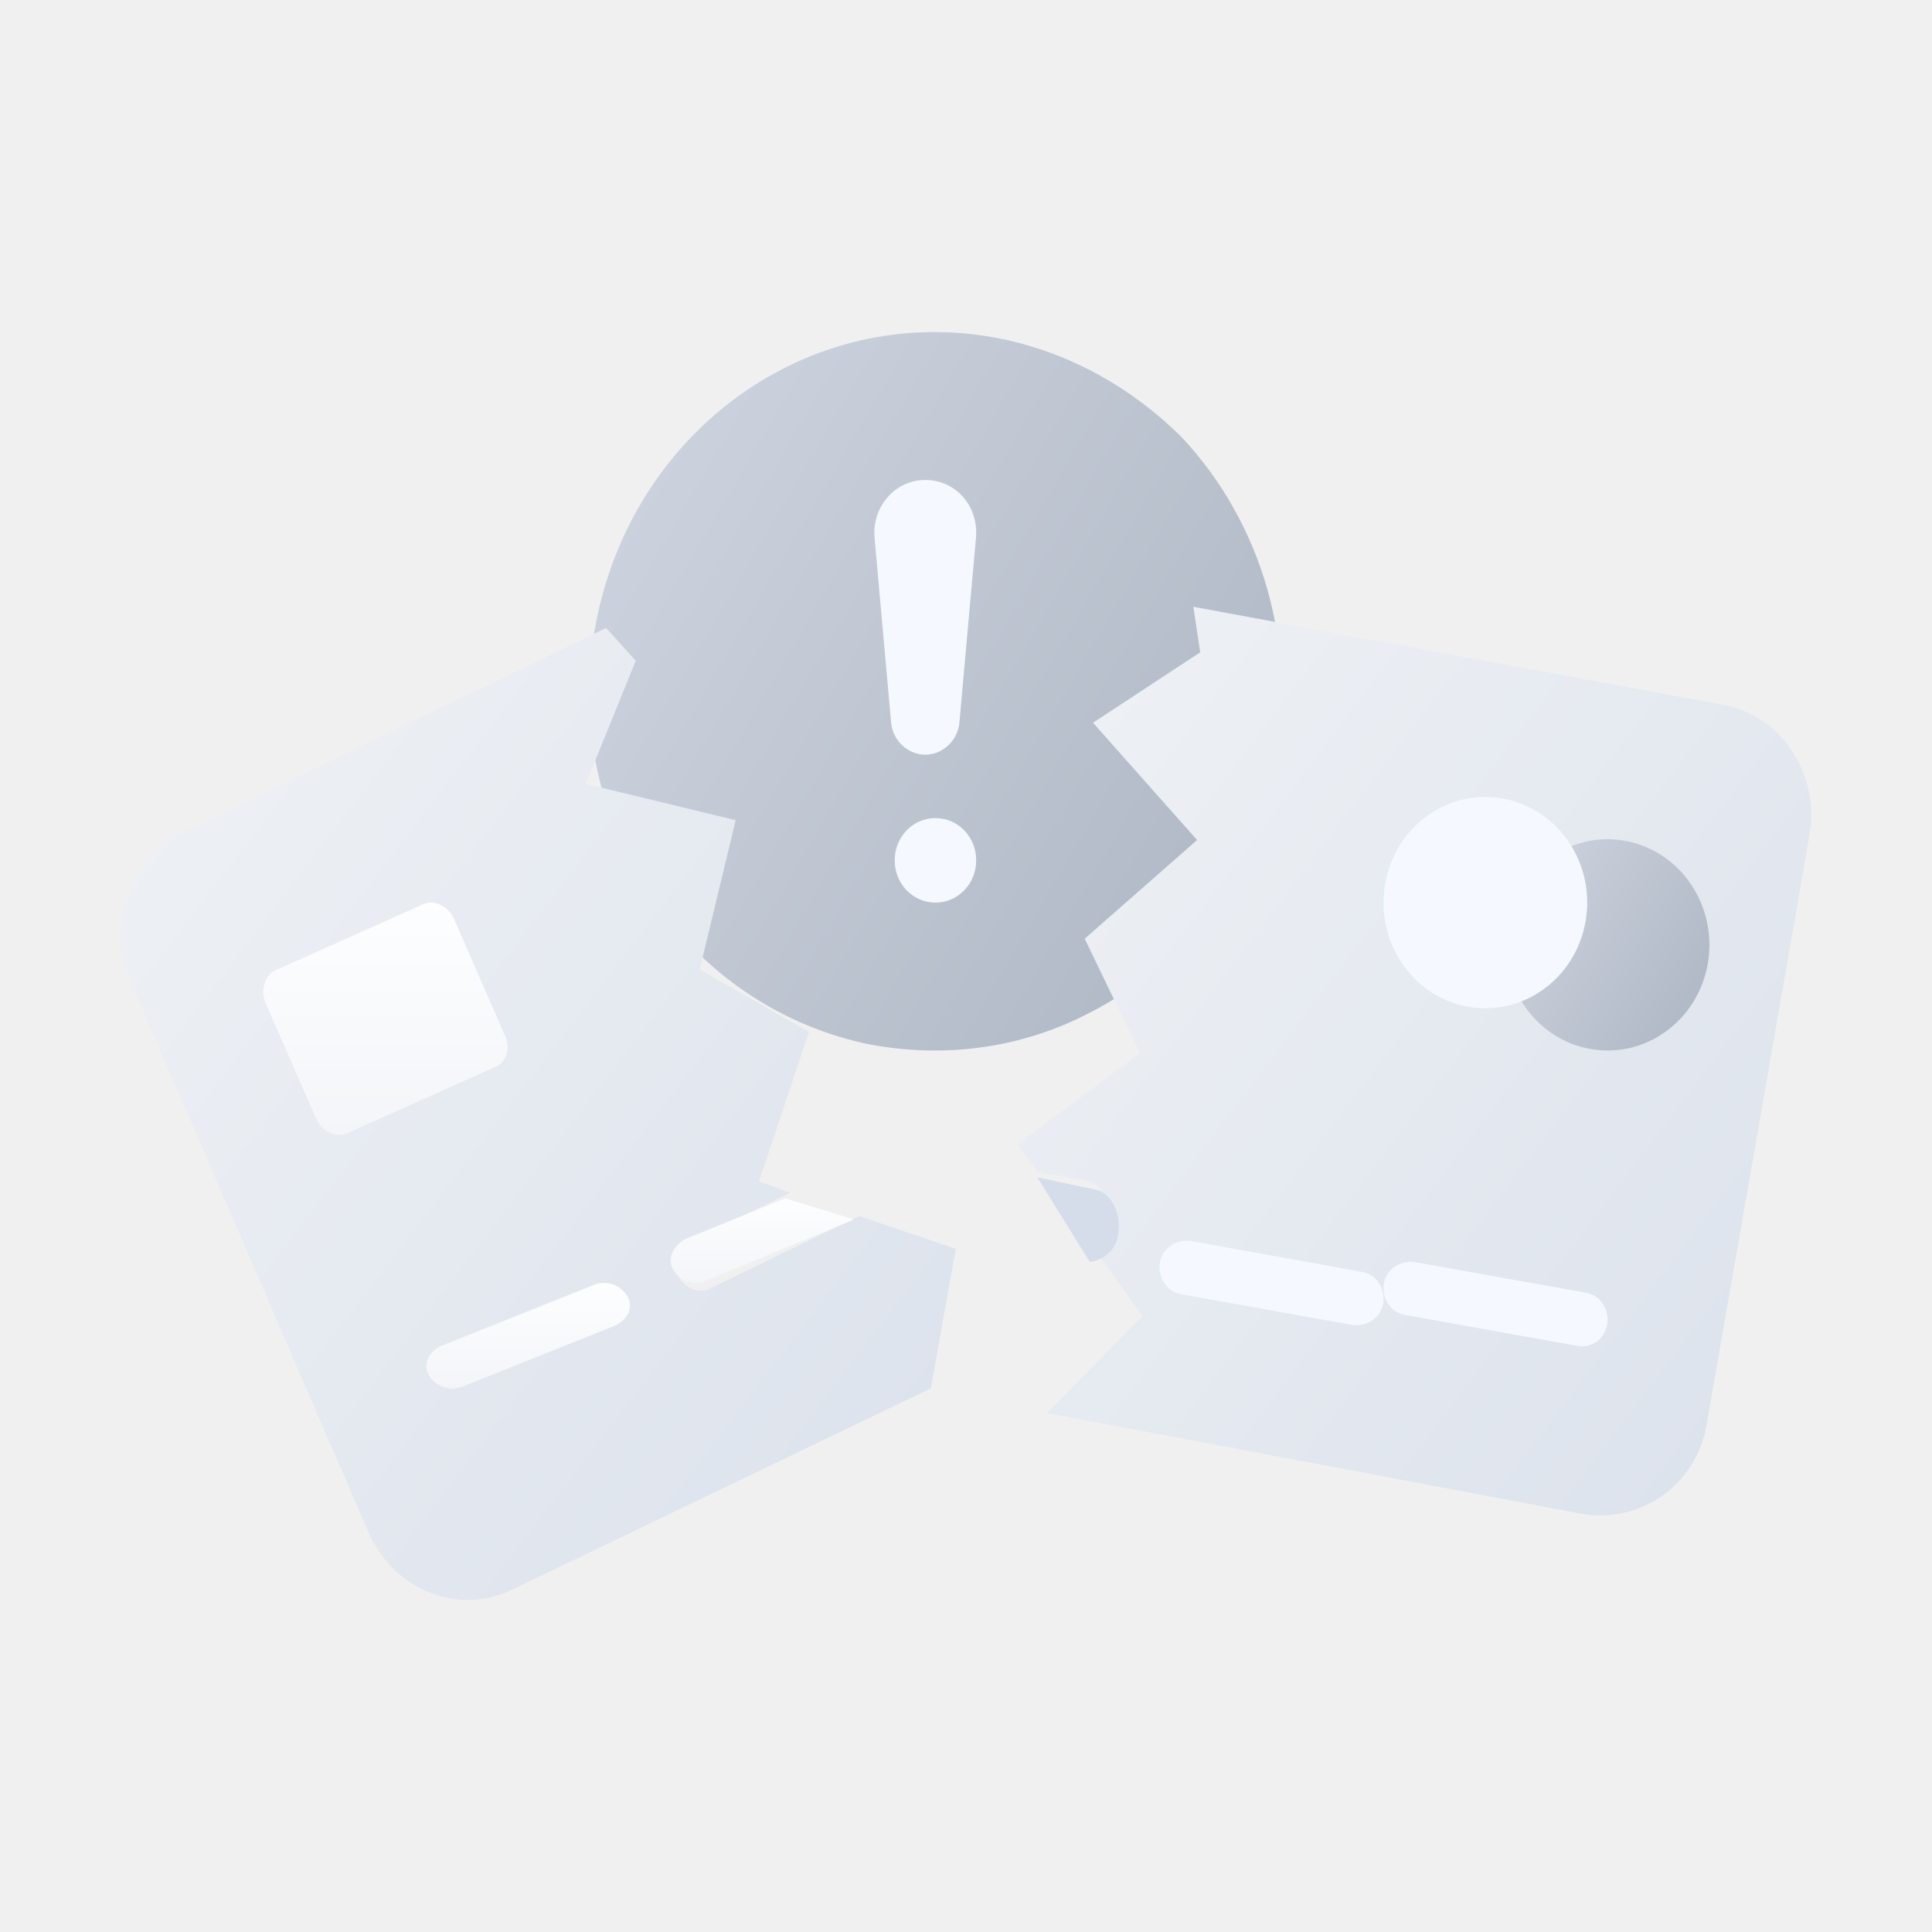
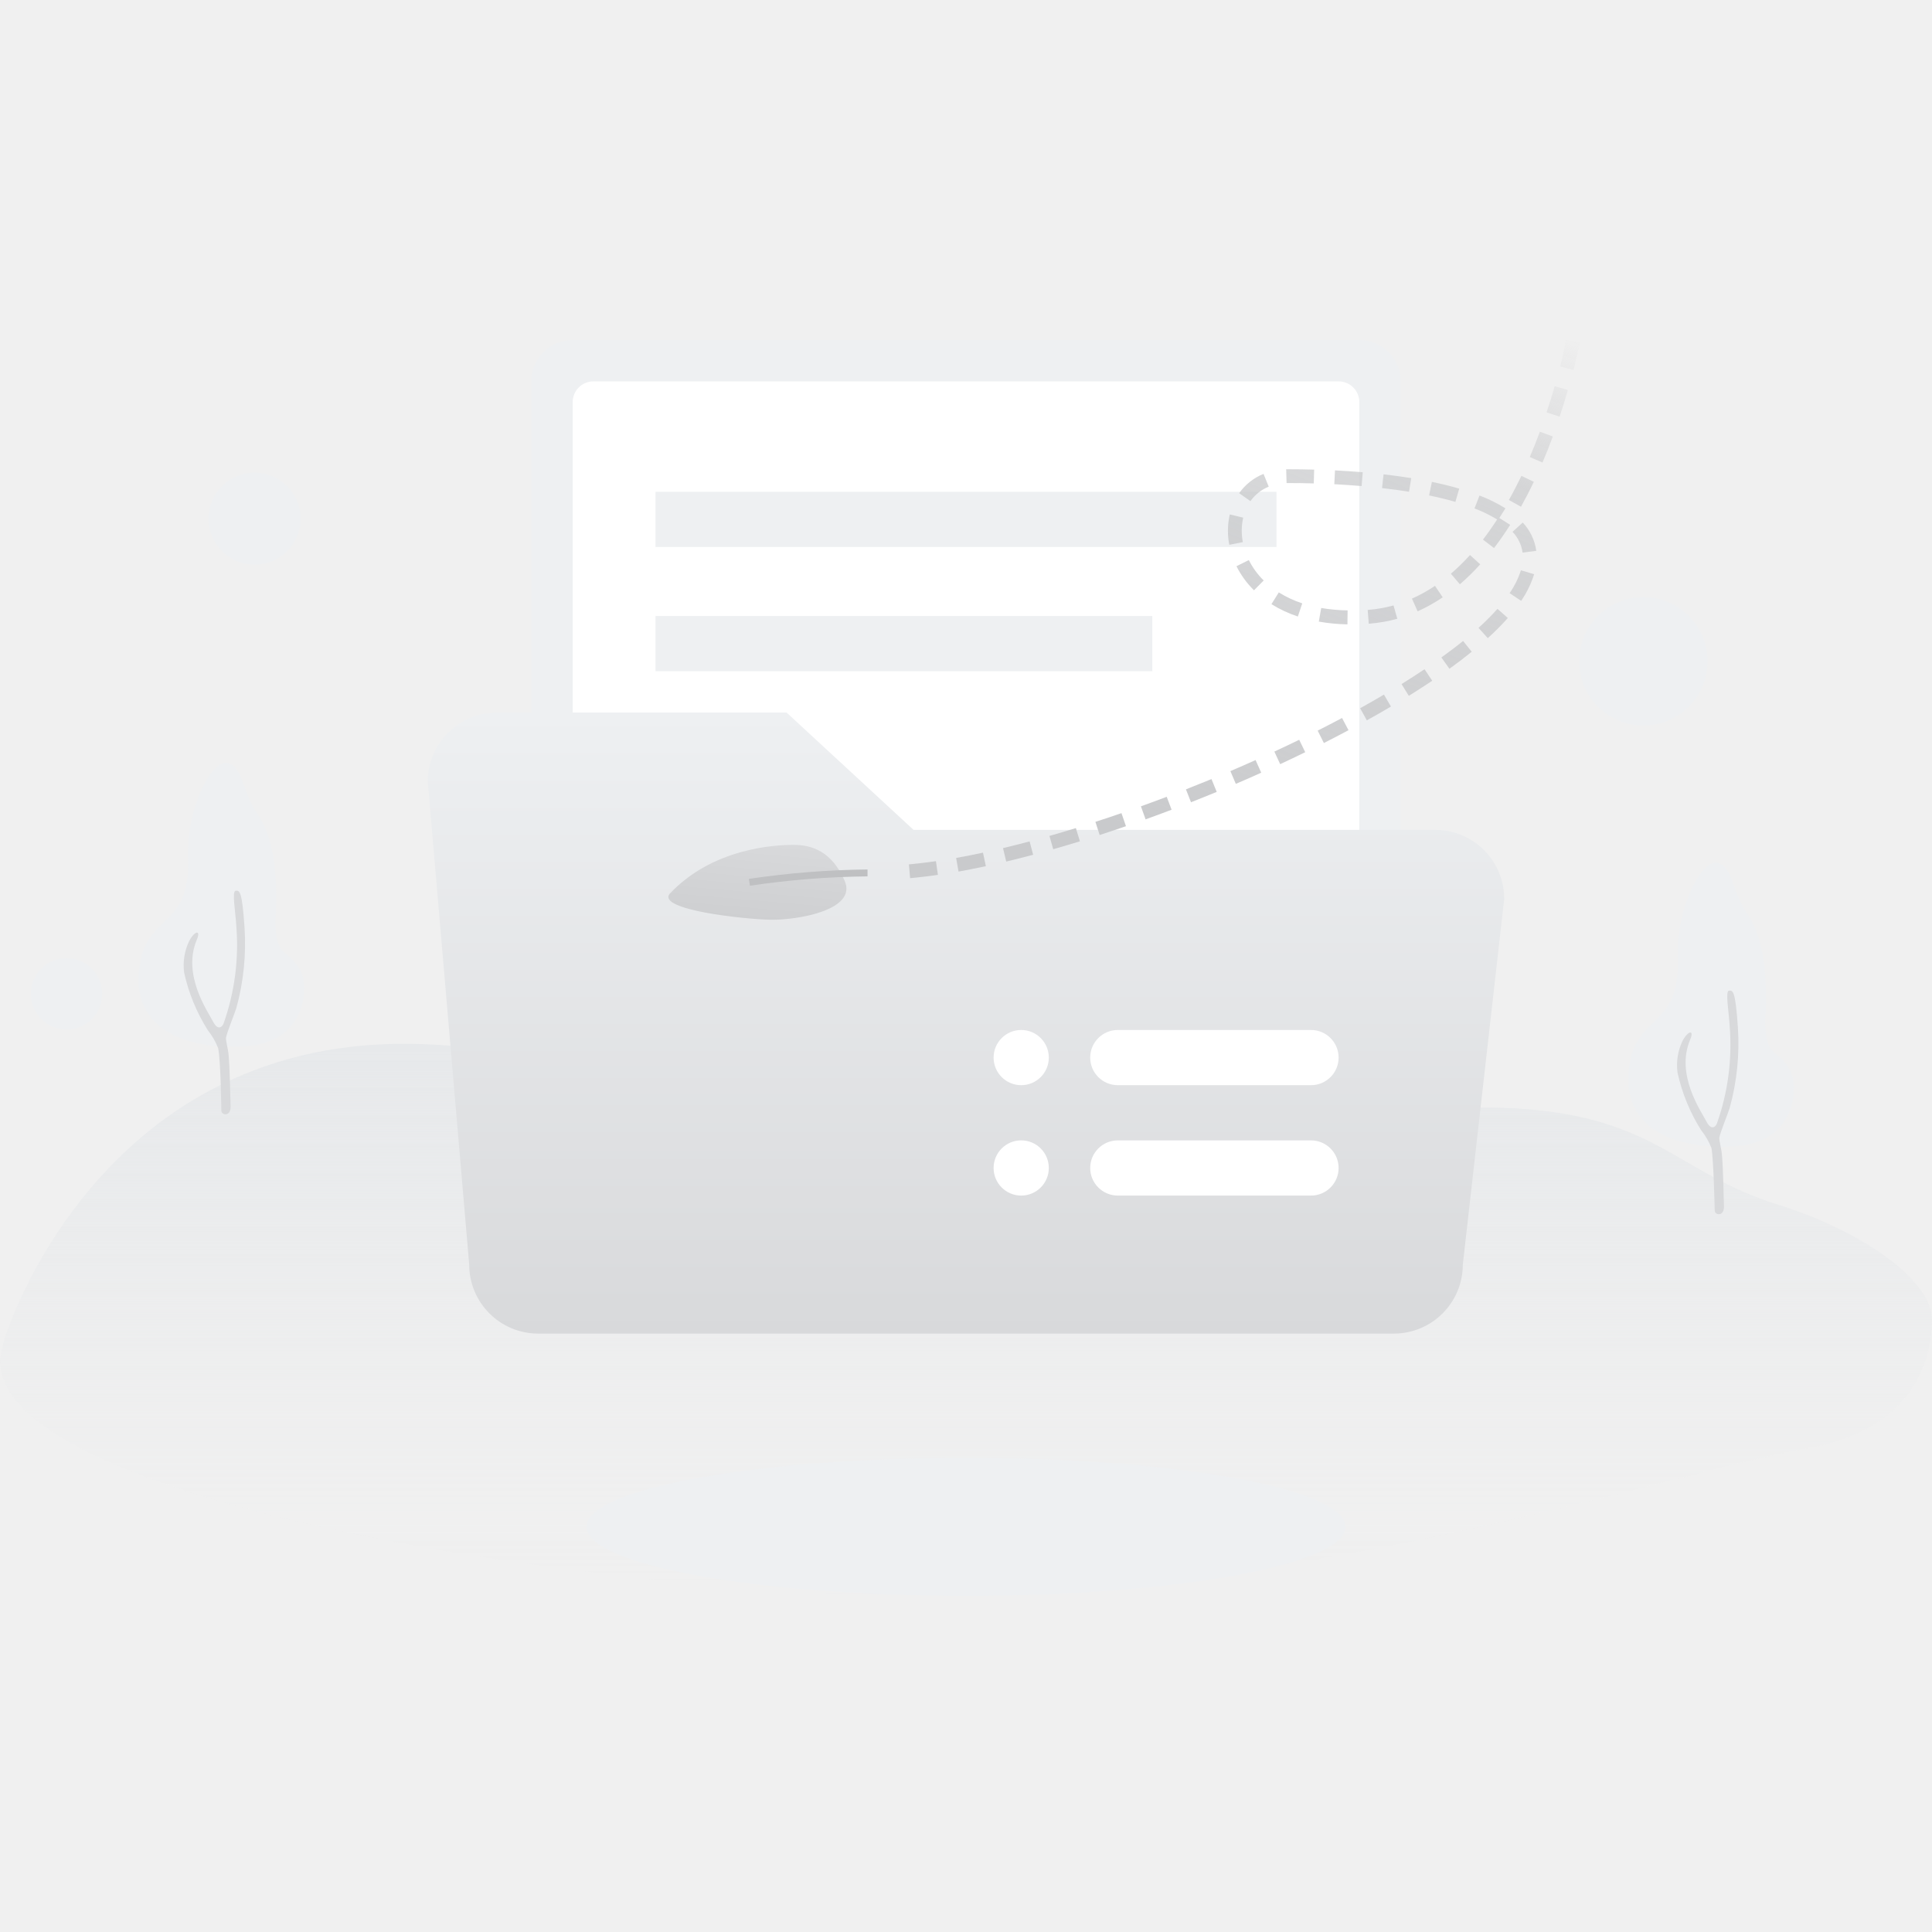
- <svg xmlns="http://www.w3.org/2000/svg" version="1.1" viewBox="0 0 1024 1024" height="1024px" width="1024px">
+ <svg xmlns="http://www.w3.org/2000/svg" viewBox="0 0 1024 1024" id="图层_1">
  <defs>
-     <linearGradient id="linearGradient-1" y2="16.976%" x2="-4.642%" y1="81.086%" x1="100.373%">
-       <stop offset="0%" stop-color="#AEB7C4" />
-       <stop offset="100%" stop-color="#CFD5E0" />
+     <style>.cls-1{fill:url(#未命名的渐变_31);}.cls-2{fill:#eef0f2;}.cls-3{fill:#d8d9db;}.cls-4{fill:#fff;}.cls-5{fill:url(#未命名的渐变_29);}.cls-6{fill:url(#未命名的渐变_51);}.cls-7{fill:url(#未命名的渐变_50);}.cls-8{fill:#bfc0c2;}</style>
+     <linearGradient gradientUnits="userSpaceOnUse" gradientTransform="matrix(280, 0, 0, -80, 526471.1, -33944.44)" y2="-431.23" x2="-1878.43" y1="-434.89" x1="-1878.43" id="未命名的渐变_31">
+       <stop stop-opacity="0" stop-color="#e7e9eb" offset="0" />
+       <stop stop-opacity="0.1" stop-color="#e7e9eb" offset="0.32" />
+       <stop stop-color="#e7e9eb" offset="1" />
    </linearGradient>
-     <linearGradient id="linearGradient-2" y2="6.673%" x2="5.636%" y1="89.788%" x1="98.248%">
-       <stop offset="0%" stop-color="#DCE2EC" />
-       <stop offset="100%" stop-color="#EEF1F5" />
+     <linearGradient gradientUnits="userSpaceOnUse" gradientTransform="matrix(156, 0, 0, -90, 292547, -38063)" y2="-430.78" x2="-1872.02" y1="-427.12" x1="-1872.02" id="未命名的渐变_29">
+       <stop stop-color="#eef0f2" offset="0" />
+       <stop stop-color="#d8d9db" offset="1" />
    </linearGradient>
-     <linearGradient id="linearGradient-3" y2="100.704%" x2="49.968%" y1="-2.316%" x1="49.968%">
-       <stop offset="0%" stop-color="#FDFEFF" />
-       <stop offset="100%" stop-color="#F3F5F8" />
+     <linearGradient gradientUnits="userSpaceOnUse" gradientTransform="matrix(97.19, 0, 0, -77.99, 181647.9, -33228.9)" y2="-431.77" x2="-1862.68" y1="-428.12" x1="-1860.85" id="未命名的渐变_51">
+       <stop stop-opacity="0" stop-color="#c9cacc" offset="0" />
+       <stop stop-opacity="0.7" stop-color="#c9cacc" offset="0.26" />
+       <stop stop-color="#c9cacc" offset="1" />
    </linearGradient>
-     <linearGradient id="linearGradient-4" y2="100.704%" x2="49.968%" y1="-2.316%" x1="49.968%">
-       <stop offset="0%" stop-color="#FDFEFF" />
-       <stop offset="100%" stop-color="#F3F5F8" />
-     </linearGradient>
-     <linearGradient id="linearGradient-5" y2="6.673%" x2="4.062%" y1="89.788%" x1="99.96%">
-       <stop offset="0%" stop-color="#DCE2EC" />
-       <stop offset="100%" stop-color="#EEF1F5" />
-     </linearGradient>
-     <linearGradient id="linearGradient-6" y2="16.976%" x2="-4.642%" y1="81.086%" x1="100.373%">
-       <stop offset="0%" stop-color="#AEB7C4" />
-       <stop offset="100%" stop-color="#CFD5E0" />
-     </linearGradient>
-     <linearGradient id="linearGradient-7" y2="100.704%" x2="49.968%" y1="-2.316%" x1="49.968%">
-       <stop offset="0%" stop-color="#FDFEFF" />
-       <stop offset="100%" stop-color="#F3F5F8" />
+     <linearGradient gradientUnits="userSpaceOnUse" gradientTransform="matrix(25.81, 0, 0, -10.85, 46905.15, -5829.69)" y2="-578.48" x2="-1801.56" y1="-582.13" x1="-1802.31" id="未命名的渐变_50">
+       <stop stop-color="#cecfd1" offset="0" />
+       <stop stop-color="#d8d9db" offset="1" />
    </linearGradient>
  </defs>
-   <g fill-rule="evenodd" fill="none" stroke-width="1" stroke="none" id="异常页面插画">
-     <g id="缺省页_文件破损">
-       <rect height="1024" width="1024" y="0" x="0" id="bg" />
-       <g transform="translate(64, 64)" id="文件破损">
-         <rect height="896" width="896" y="0" x="0" id="矩形" />
-         <g fill-rule="nonzero" transform="translate(0, 112)" id="29">
-           <path fill="url(#linearGradient-1)" id="Path" d="M611.693,229.073 C607.873,246.19 602.145,262.656 595.147,277.751 C576.702,313.285 549.344,342.247 514.995,360.014 C479.368,379.081 437.386,385.653 394.76,377.131 C295.52,355.391 231.272,255.434 252.267,152.155 C273.255,48.875 369.317,-17.57 469.192,4.097 C504.819,12.041 535.99,29.808 562.07,55.448 C605.33,101.454 623.776,166.599 611.693,229.073 Z" />
-           <path fill="url(#linearGradient-2)" id="Path" d="M391.297,468.469 C390.47,468.469 390.47,469.332 389.642,469.332 L312.674,506.753 C306.058,510.207 298.608,506.753 295.296,499.772 C291.985,492.792 295.296,485.02 301.919,481.494 L354.88,456.235 L338.33,450.19 L364.814,370.96 L306.886,337.857 L325.919,258.699 L246.468,239.485 L272.952,174.215 L257.23,156.8 L33.79,264.743 C4.823,278.704 -8.415,315.261 5.651,345.701 L131.44,636.429 C144.679,666.941 179.441,680.829 208.401,666.077 L429.364,559.861 L442.602,485.884 L391.297,468.469 Z" />
-           <path fill="url(#linearGradient-3)" id="Path" d="M292.767,496.92 C296.073,502.85 303.513,505.784 310.119,502.85 L386.973,471.06 C387.8,471.06 387.8,470.326 388.627,470.326 L352.262,459.2 L299.38,480.658 C292.767,484.387 289.461,490.99 292.767,496.92 Z" />
-           <path fill="url(#linearGradient-4)" id="Path" d="M261.629,526.747 L181.397,558.841 C174.5,561.798 166.734,558.841 163.282,552.866 C159.83,546.891 163.282,540.176 170.185,537.219 L250.411,505.187 C257.314,502.168 265.073,505.187 268.525,511.1 C271.977,517.076 268.525,523.79 261.629,526.747 Z" />
-           <path fill="url(#linearGradient-5)" id="Path" d="M840.674,578.319 L895.026,266.963 C900.875,233.89 879.767,202.662 848.273,197.339 L568.494,145.6 L572.136,169.731 L515.324,207.062 L570.475,269.234 L510.903,321.541 L540.156,382.151 L474.988,430.696 L485.894,445.104 L511.464,449.717 C518.502,450.781 523.032,458.021 522.021,465.331 C520.627,471.86 514.778,476.97 508.853,476.26 L541.605,521.541 L490.889,572.925 L773.278,626.154 C805.155,632.258 835.556,611.037 840.674,578.319 Z" />
-           <path fill="#F5F9FF" id="Path" d="M652.771,526.242 L562.219,509.978 C554.541,508.848 549.599,501.168 550.71,493.412 C551.813,485.656 559.409,480.686 567.086,481.741 L657.638,498.08 C665.309,499.135 670.251,506.815 669.148,514.571 C668.044,522.327 660.449,527.372 652.771,526.242 Z" />
-           <path fill="#F5F9FF" id="Path" d="M771.516,537.244 L680.965,520.983 C673.295,519.934 668.346,512.291 669.457,504.572 C670.56,496.854 678.155,491.833 685.833,492.957 L776.384,509.143 C784.061,510.267 789.003,517.911 787.893,525.629 C786.789,533.348 779.611,539.118 771.516,537.244 Z" />
-           <path fill="url(#linearGradient-6)" id="Path" d="M841.167,334.711 C846.431,304.246 826.913,275.169 797.58,269.693 C768.248,264.217 740.194,284.501 734.93,314.889 C729.666,345.354 749.183,374.431 778.516,379.907 C807.849,385.383 835.902,365.099 841.167,334.711 Z" />
-           <path fill="#F5F9FF" id="Path" d="M776.395,312.247 C781.66,281.854 762.148,252.772 732.806,247.295 C703.472,241.819 675.424,262.029 670.159,292.499 C664.894,322.969 684.406,352.05 713.741,357.527 C743.083,362.927 771.131,342.717 776.395,312.247 Z" />
-           <path fill="#D5DDEA" id="Path" d="M528.794,476.373 C530.006,466.119 524.612,455.964 516.231,454.471 L485.783,448 L513.57,492.8 C521.048,492.103 528.46,486.03 528.794,476.373 Z" />
-           <path fill="#F5F9FF" id="Path" d="M426.41,78.4 C410.616,78.4 398.33,92.264 399.499,108.581 L408.272,206.488 C408.857,216.173 417.045,224 426.41,224 C435.767,224 443.956,216.173 444.541,206.488 L453.321,108.581 C454.49,91.667 442.203,78.4 426.41,78.4 Z" />
-           <path fill="#F5F9FF" id="Path" d="M431.807,257.6 C419.81,257.6 410.217,267.571 410.217,280 C410.217,292.429 419.81,302.4 431.807,302.4 C443.797,302.4 453.398,292.429 453.398,280 C453.398,267.571 443.797,257.6 431.807,257.6 Z" />
-           <path fill="url(#linearGradient-7)" id="Path" d="M198.991,389.291 L119.711,424.81 C114.053,427.321 106.505,423.628 103.534,416.835 L76.852,355.84 C73.888,349.047 76.246,340.924 81.911,338.339 L160.483,303.19 C166.148,300.679 173.696,304.372 176.66,311.165 L203.342,372.16 C207.021,378.658 204.656,386.781 198.991,389.291 Z" />
-         </g>
+   <g id="暂无文件">
+     <g id="背景">
+       <path d="M3.31,707.15S51.72,552.09,215.85,553.24c90,.56,159.77,41.13,217.25,60.08,47.27,15.55,86.22,10.24,121.2,8.72,77.54-3.41,160.92-37.72,241.84-34.88,80.93,2.66,91.71,34.5,146.36,51.37,41.6,12.89,81.5,38.86,81.5,61,0,26.61-15.32,59.7-66,68.1-74.31,12.14-308.2,96.67-561.2,74.5C166.5,821.9,0,775.18,0,721.45A51.75,51.75,0,0,1,3.31,707.15Z" class="cls-1" id="路径_16806" />
+       <ellipse ry="36.57" rx="201.14" cy="809.23" cx="512" class="cls-2" id="椭圆_770" />
+       <path d="M146.28,483.07s-1.71,14,3,20.42c1.7,2.27,11.15,7,11.91,18.34.57,11.15-4,31.77-33.47,32.91-27.22,1.14-62.58-8.13-52.56-48.78,6.43-21.18,26.47-16.82,24.39-52.75-.36-24.58,12.1-49.92,20.62-48.78,7.75.94,8.32,13,13.8,22.87C137.56,434.09,147.58,442.41,146.28,483.07Z" class="cls-2" id="路径_16807" />
+       <path d="M117.32,588.58c0,2.64,4.91,3.4,4.91-1.89-.19-5.12-.36-20.24-1.13-28.16-.19-2.27-1.51-7.19-1.32-8.51.56-3,4.53-12.67,5.48-15.7a128.88,128.88,0,0,0,4.35-42.73c-1.32-19.67-2.65-19.67-4.73-19.47s0,11.53.37,18.72a124.53,124.53,0,0,1-6.81,51.81c-.37.94-2.65,4.34-5.49-1.14s-16.45-24.77-8.69-43.3c2.46-5.67-1.14-4.91-4,.57a29.65,29.65,0,0,0-2.65,16.82A95.58,95.58,0,0,0,110.12,546a37.25,37.25,0,0,1,5.48,9.46C117,561.73,117.32,588.58,117.32,588.58Z" class="cls-3" id="路径_16808" />
+       <path d="M935.89,536s-1.7,14,3,20.42c1.7,2.27,11.15,7,11.91,18.34.56,11.16-4,31.77-33.47,32.92-27.23,1.13-62.58-8.13-52.56-48.78,6.43-21.18,26.47-16.83,24.39-52.76-.37-24.58,12.1-49.91,20.61-48.78,7.76.94,8.32,13,13.8,22.88C927.18,487,937.2,495.36,935.89,536Z" class="cls-2" id="路径_16809" />
+       <path d="M908.83,641.52c0,2.64,4.91,3.4,4.91-1.89-.19-5.12-.37-20.24-1.13-28.16-.19-2.27-1.52-7.19-1.33-8.51.57-3,4.54-12.67,5.49-15.7a128.88,128.88,0,0,0,4.35-42.73c-1.33-19.66-2.65-19.66-4.73-19.47s0,11.53.36,18.72a124.36,124.36,0,0,1-6.8,51.81c-.37.94-2.65,4.35-5.49-1.14s-16.46-24.77-8.69-43.3c2.45-5.67-1.14-4.91-4,.57a29.73,29.73,0,0,0-2.64,16.82A95.37,95.37,0,0,0,901.62,599a37,37,0,0,1,5.49,9.46C908.27,614.67,908.83,641.52,908.83,641.52Z" class="cls-3" id="路径_16810" />
+       <circle r="24.39" cy="274.89" cx="134.92" class="cls-2" id="椭圆_767" />
+       <circle r="18.91" cy="526.74" cx="35.26" class="cls-2" id="椭圆_768" />
+       <circle r="34.03" cy="350.53" cx="871.02" class="cls-2" id="椭圆_769" />
+     </g>
+     <g id="组_17018">
+       <rect rx="21.94" height="307.2" width="460.8" y="180.2" x="281.6" class="cls-2" id="矩形_17745" />
+       <rect rx="10.97" height="288.91" width="416.92" y="202.14" x="303.54" class="cls-4" id="矩形_19289" />
+       <rect height="29.26" width="329.14" y="260.66" x="347.43" class="cls-2" id="矩形_17746" />
+       <rect height="29.26" width="263.32" y="326.48" x="347.43" class="cls-2" id="矩形_17747" />
+       <path d="M263.32,377.68h153.6l67.29,62.18H760.69a36.57,36.57,0,0,1,36.57,36.57L775.32,670.25a36.58,36.58,0,0,1-36.57,36.58H285.26a36.57,36.57,0,0,1-36.57-36.58l-21.95-256A36.58,36.58,0,0,1,263.32,377.68Z" class="cls-5" id="路径_16917" />
+       <g id="组_17021">
+         <path d="M592.46,545.91h102.4a14.63,14.63,0,0,1,14.63,14.63h0a14.63,14.63,0,0,1-14.63,14.63H592.46a14.63,14.63,0,0,1-14.63-14.63h0A14.63,14.63,0,0,1,592.46,545.91Z" class="cls-4" id="矩形_17749" />
+         <path d="M592.46,604.43h102.4a14.63,14.63,0,0,1,14.63,14.62h0a14.63,14.63,0,0,1-14.63,14.63H592.46a14.63,14.63,0,0,1-14.63-14.63h0A14.63,14.63,0,0,1,592.46,604.43Z" class="cls-4" id="矩形_17748" />
+         <circle r="14.63" cy="560.54" cx="541.26" class="cls-4" id="椭圆_832" />
+         <circle r="14.63" cy="619.05" cx="541.26" class="cls-4" id="椭圆_833" />
      </g>
+       <path d="M482.38,465.45l-.64-7.31c4.52-.4,9.34-1,14.32-1.69l1.05,7.25C492,464.46,487,465,482.38,465.45Zm25.67-3.5-1.28-7.22c4.57-.81,9.36-1.75,14.23-2.8l1.53,7.16c-4.94,1.07-9.8,2-14.47,2.86Zm25.27-5.3-1.7-7.13c4.58-1.1,9.32-2.29,14.09-3.56l1.88,7.08c-4.82,1.29-9.62,2.5-14.26,3.61Zm24.91-6.54-2-7.05c4.57-1.31,9.27-2.7,14-4.15l2.15,7c-4.77,1.46-9.5,2.87-14.12,4.19Zm24.61-7.52-2.25-7c4.55-1.46,9.2-3,13.81-4.62l2.38,6.93c-4.64,1.6-9.33,3.18-13.92,4.66Zm24.34-8.33-2.47-6.89c4.53-1.63,9.13-3.33,13.67-5.05l2.59,6.85c-4.57,1.74-9.21,3.45-13.78,5.11Zm24.07-9.06-2.68-6.82c4.5-1.77,9-3.6,13.54-5.45l2.78,6.78c-4.52,1.86-9.1,3.71-13.63,5.49ZM655,415.44l-2.87-6.74c4.47-1.91,9-3.88,13.35-5.85l3,6.69c-4.4,2-8.93,4-13.44,5.9ZM678.51,405l-3.07-6.65c4.43-2.06,8.86-4.16,13.17-6.25l3.19,6.58c-4.32,2.12-8.79,4.24-13.26,6.32Zm23.17-11.21-3.29-6.54c4.38-2.22,8.73-4.47,12.92-6.7l3.43,6.47c-4.21,2.26-8.61,4.53-13,6.77Zm22.77-12-3.55-6.41c4.32-2.4,8.57-4.83,12.62-7.22l3.71,6.32c-4.08,2.43-8.38,4.88-12.75,7.3Zm22.25-13-3.85-6.22c4.23-2.63,8.33-5.27,12.18-7.86l4.08,6.09c-3.91,2.61-8.08,5.31-12.38,8Zm21.53-14.33-4.27-6c4.09-2.94,8-5.88,11.5-8.74l4.59,5.71c-3.61,2.95-7.59,6-11.79,9Zm20.32-16.24-4.91-5.44a127.44,127.44,0,0,0,10.05-10.08l5.49,4.86a138.59,138.59,0,0,1-10.61,10.66Zm-74.38-7.29A98.39,98.39,0,0,1,699,329.47l1.26-7.22a91.05,91.05,0,0,0,14,1.27Zm11.3-.36-.57-7.32.4,0a72.27,72.27,0,0,0,13.3-2.36l2,7.06a78.58,78.58,0,0,1-14.67,2.6Zm-37.58-3.81a64,64,0,0,1-14-6.55l3.9-6.22a56.51,56.51,0,0,0,12.43,5.8ZM751.37,324l-3-6.71a79.94,79.94,0,0,0,12.21-6.78l4.09,6.08A88.36,88.36,0,0,1,751.41,324Zm54.83-5.56-6.08-4.06a45.54,45.54,0,0,0,6-12.12l7,2.08a52.5,52.5,0,0,1-6.86,14.1Zm-141.56-5.57a48.17,48.17,0,0,1-9.28-12.76l6.54-3.27a40.79,40.79,0,0,0,7.88,10.82Zm109.13-3.19L769,304.08a111.37,111.37,0,0,0,10.13-9.9l5.42,4.92a117.75,117.75,0,0,1-10.76,10.55ZM807,292.88a19.78,19.78,0,0,0-5.33-11l5.42-4.92a27.27,27.27,0,0,1,7.17,15Zm-15.19-2.44L786,286c2.56-3.33,5.08-6.92,7.52-10.68a73.93,73.93,0,0,0-12-5.85l2.65-6.83a79,79,0,0,1,13.74,6.78l-3.24,5.12,5.74,3.66c-2.74,4.34-5.62,8.46-8.54,12.27Zm-140.27-1.69a39,39,0,0,1,.27-16.09l7.11,1.69a31.56,31.56,0,0,0-.19,13ZM806.1,268.56,799.75,265c2.28-4.05,4.51-8.36,6.63-12.8l6.58,3.17c-2.17,4.59-4.48,9-6.83,13.24ZM771.39,266c-4.27-1.24-9-2.39-13.93-3.41l1.47-7.18c5.16,1.06,10,2.26,14.49,3.55Zm-108.62-.37-6-4.23a29.21,29.21,0,0,1,12.93-10.24l2.75,6.79a21.68,21.68,0,0,0-9.68,7.66Zm84.06-5c-4.54-.73-9.36-1.38-14.33-1.94l.82-7.29c5.08.58,10,1.25,14.66,2Zm-25.15-3c-4.69-.39-9.56-.73-14.47-1l.36-7.32c5,.26,9.95.59,14.71,1Zm-25.35-1.41c-4.56-.13-9.1-.2-13.49-.2h-.93l-.21-7.31h1.14c4.46,0,9.07.06,13.69.2Zm121.21-11.08-6.73-2.89c1.86-4.33,3.66-8.85,5.36-13.45l6.86,2.56c-1.71,4.68-3.56,9.32-5.46,13.76Zm9.17-24.27-7-2.32c1.51-4.54,3-9.2,4.27-13.85l7,2c-1.31,4.73-2.78,9.49-4.33,14.13ZM834,196.07l-7.09-1.78c2.14-8.58,3.12-14,3.13-14.06l7.2,1.29c0,.19-1,5.67-3.2,14.52Z" class="cls-6" id="路径_16918" />
+       <path d="M420.57,447.8c-9.64,0-42.85,1.58-65.69,26-6.5,8.44,39.28,13.4,53.35,13.68s46.34-5,39.44-20.69S430.21,447.8,420.57,447.8Z" class="cls-7" id="路径_16918-2" />
+       <path d="M397.49,469.45l-.58-3.61a456.64,456.64,0,0,1,62.9-5v3.66A453,453,0,0,0,397.49,469.45Z" class="cls-8" id="路径_16919" />
    </g>
  </g>
</svg>
